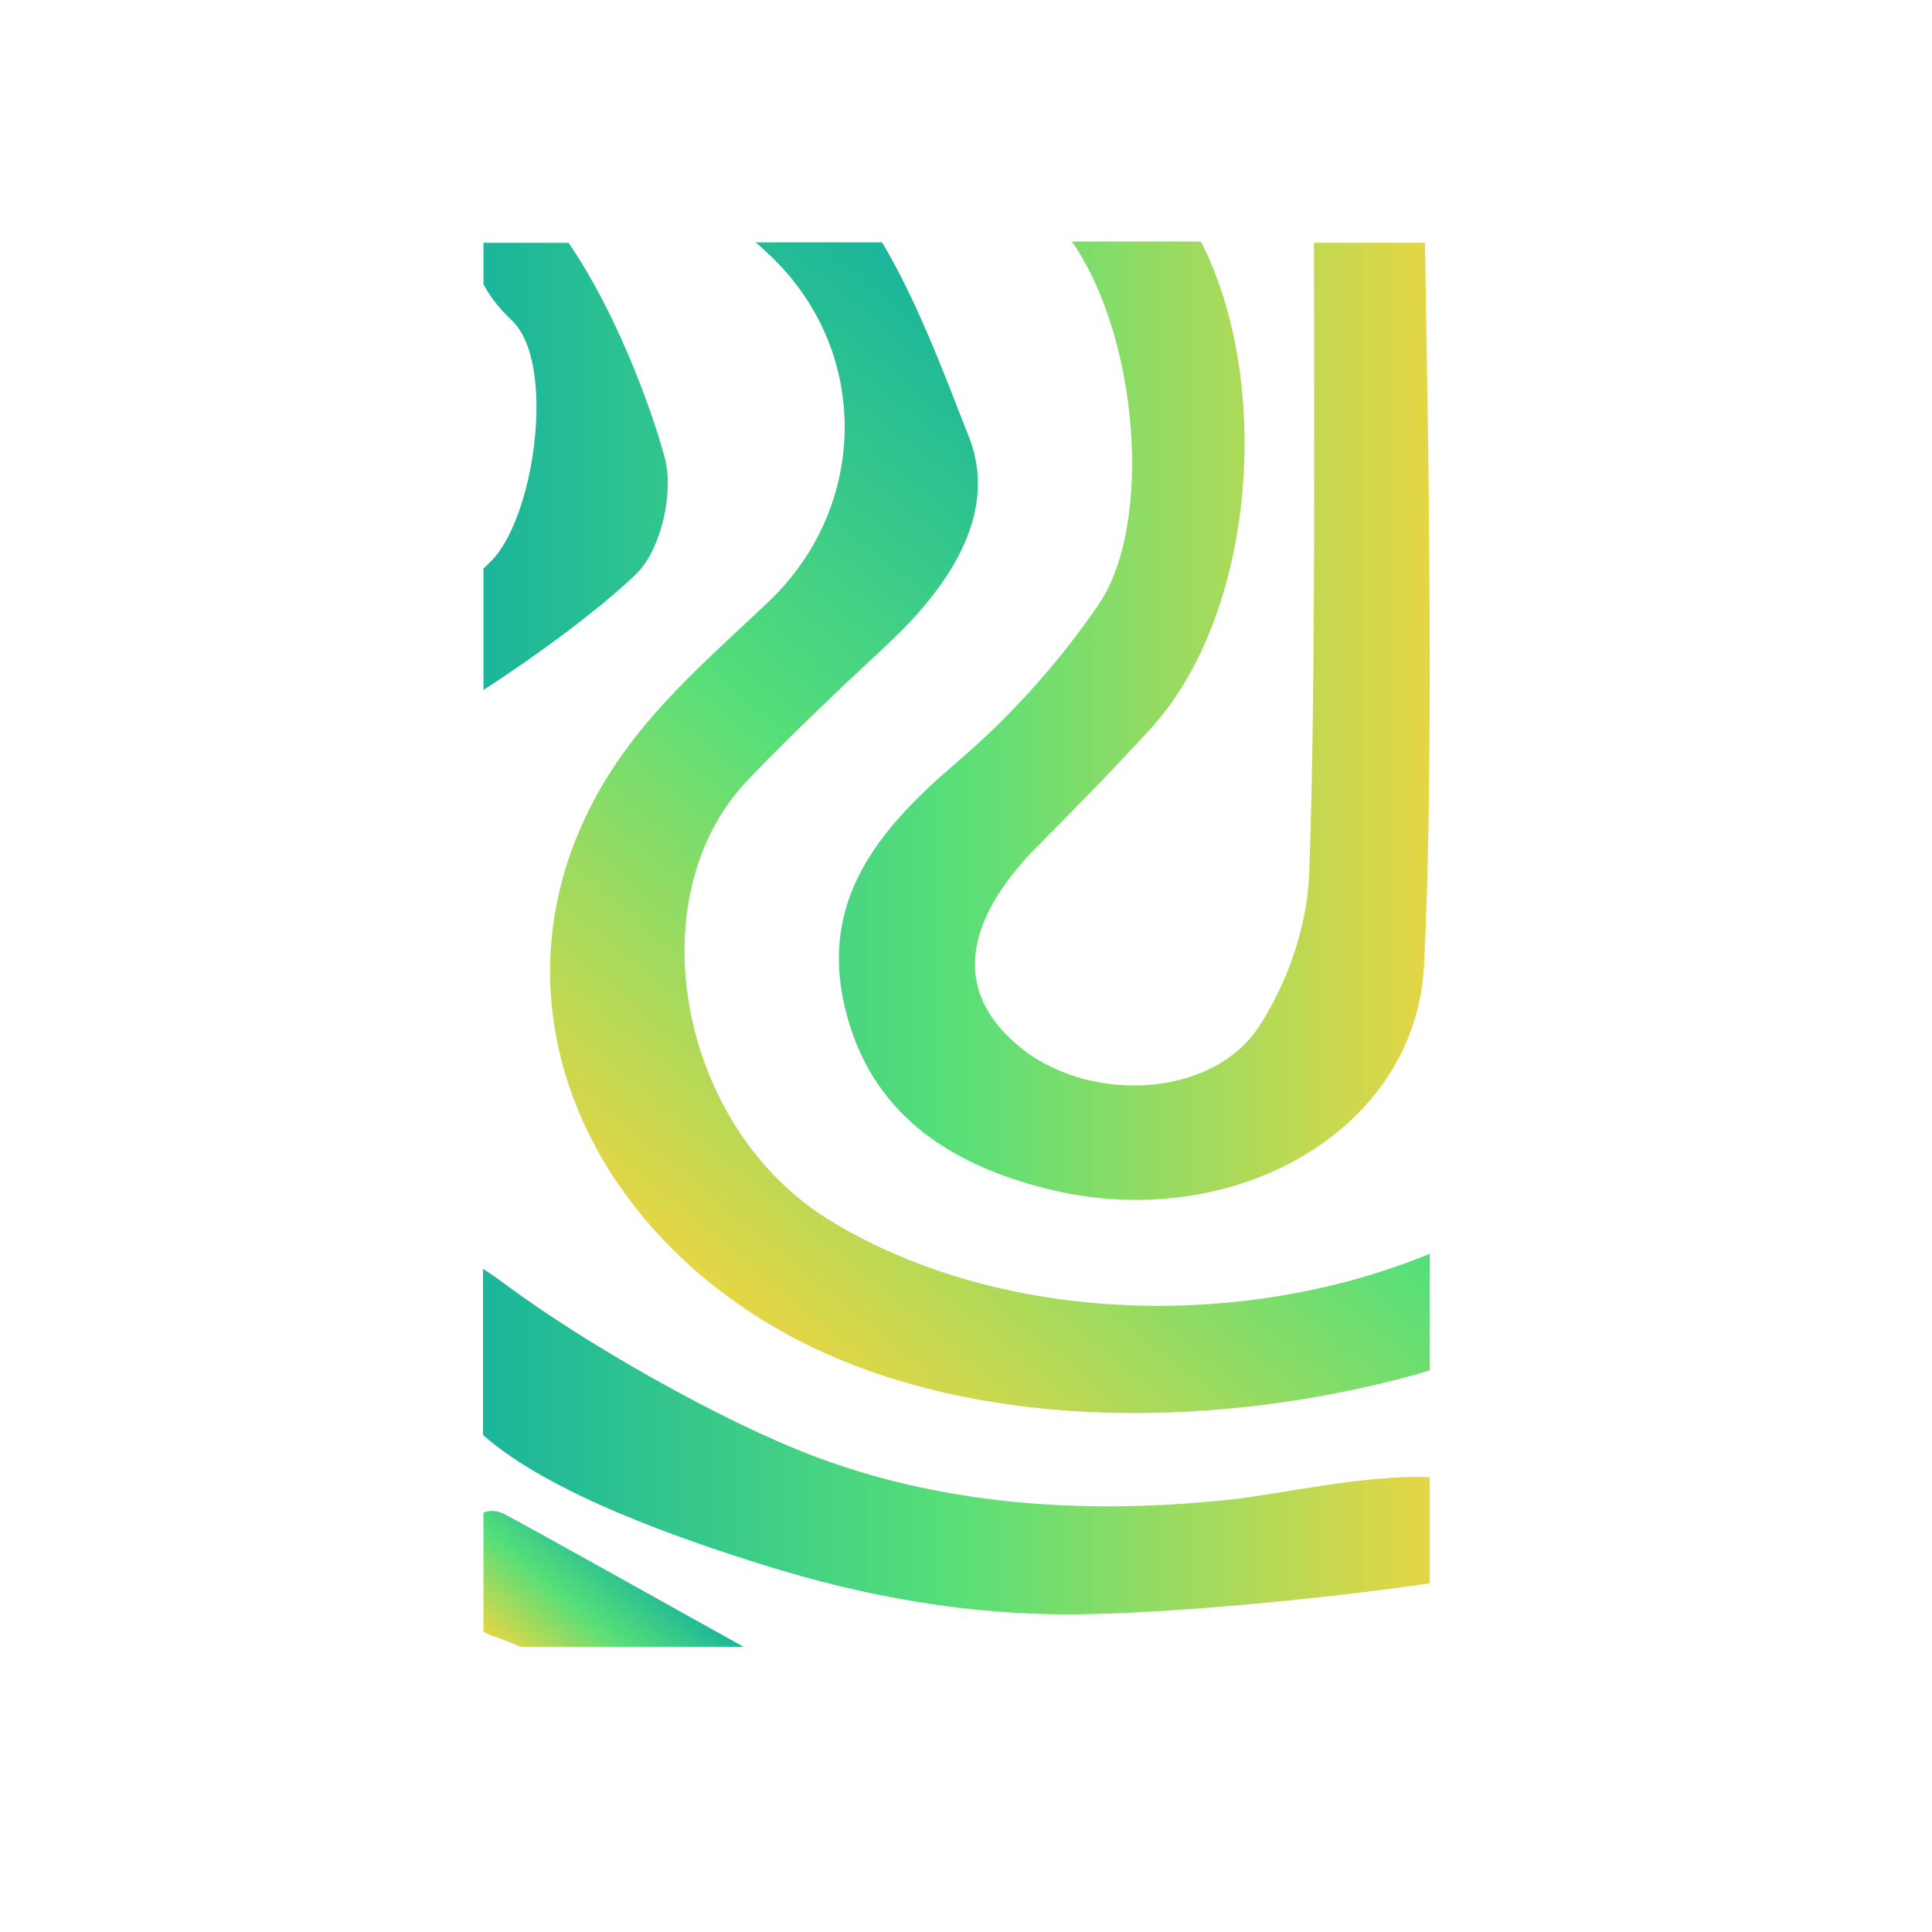
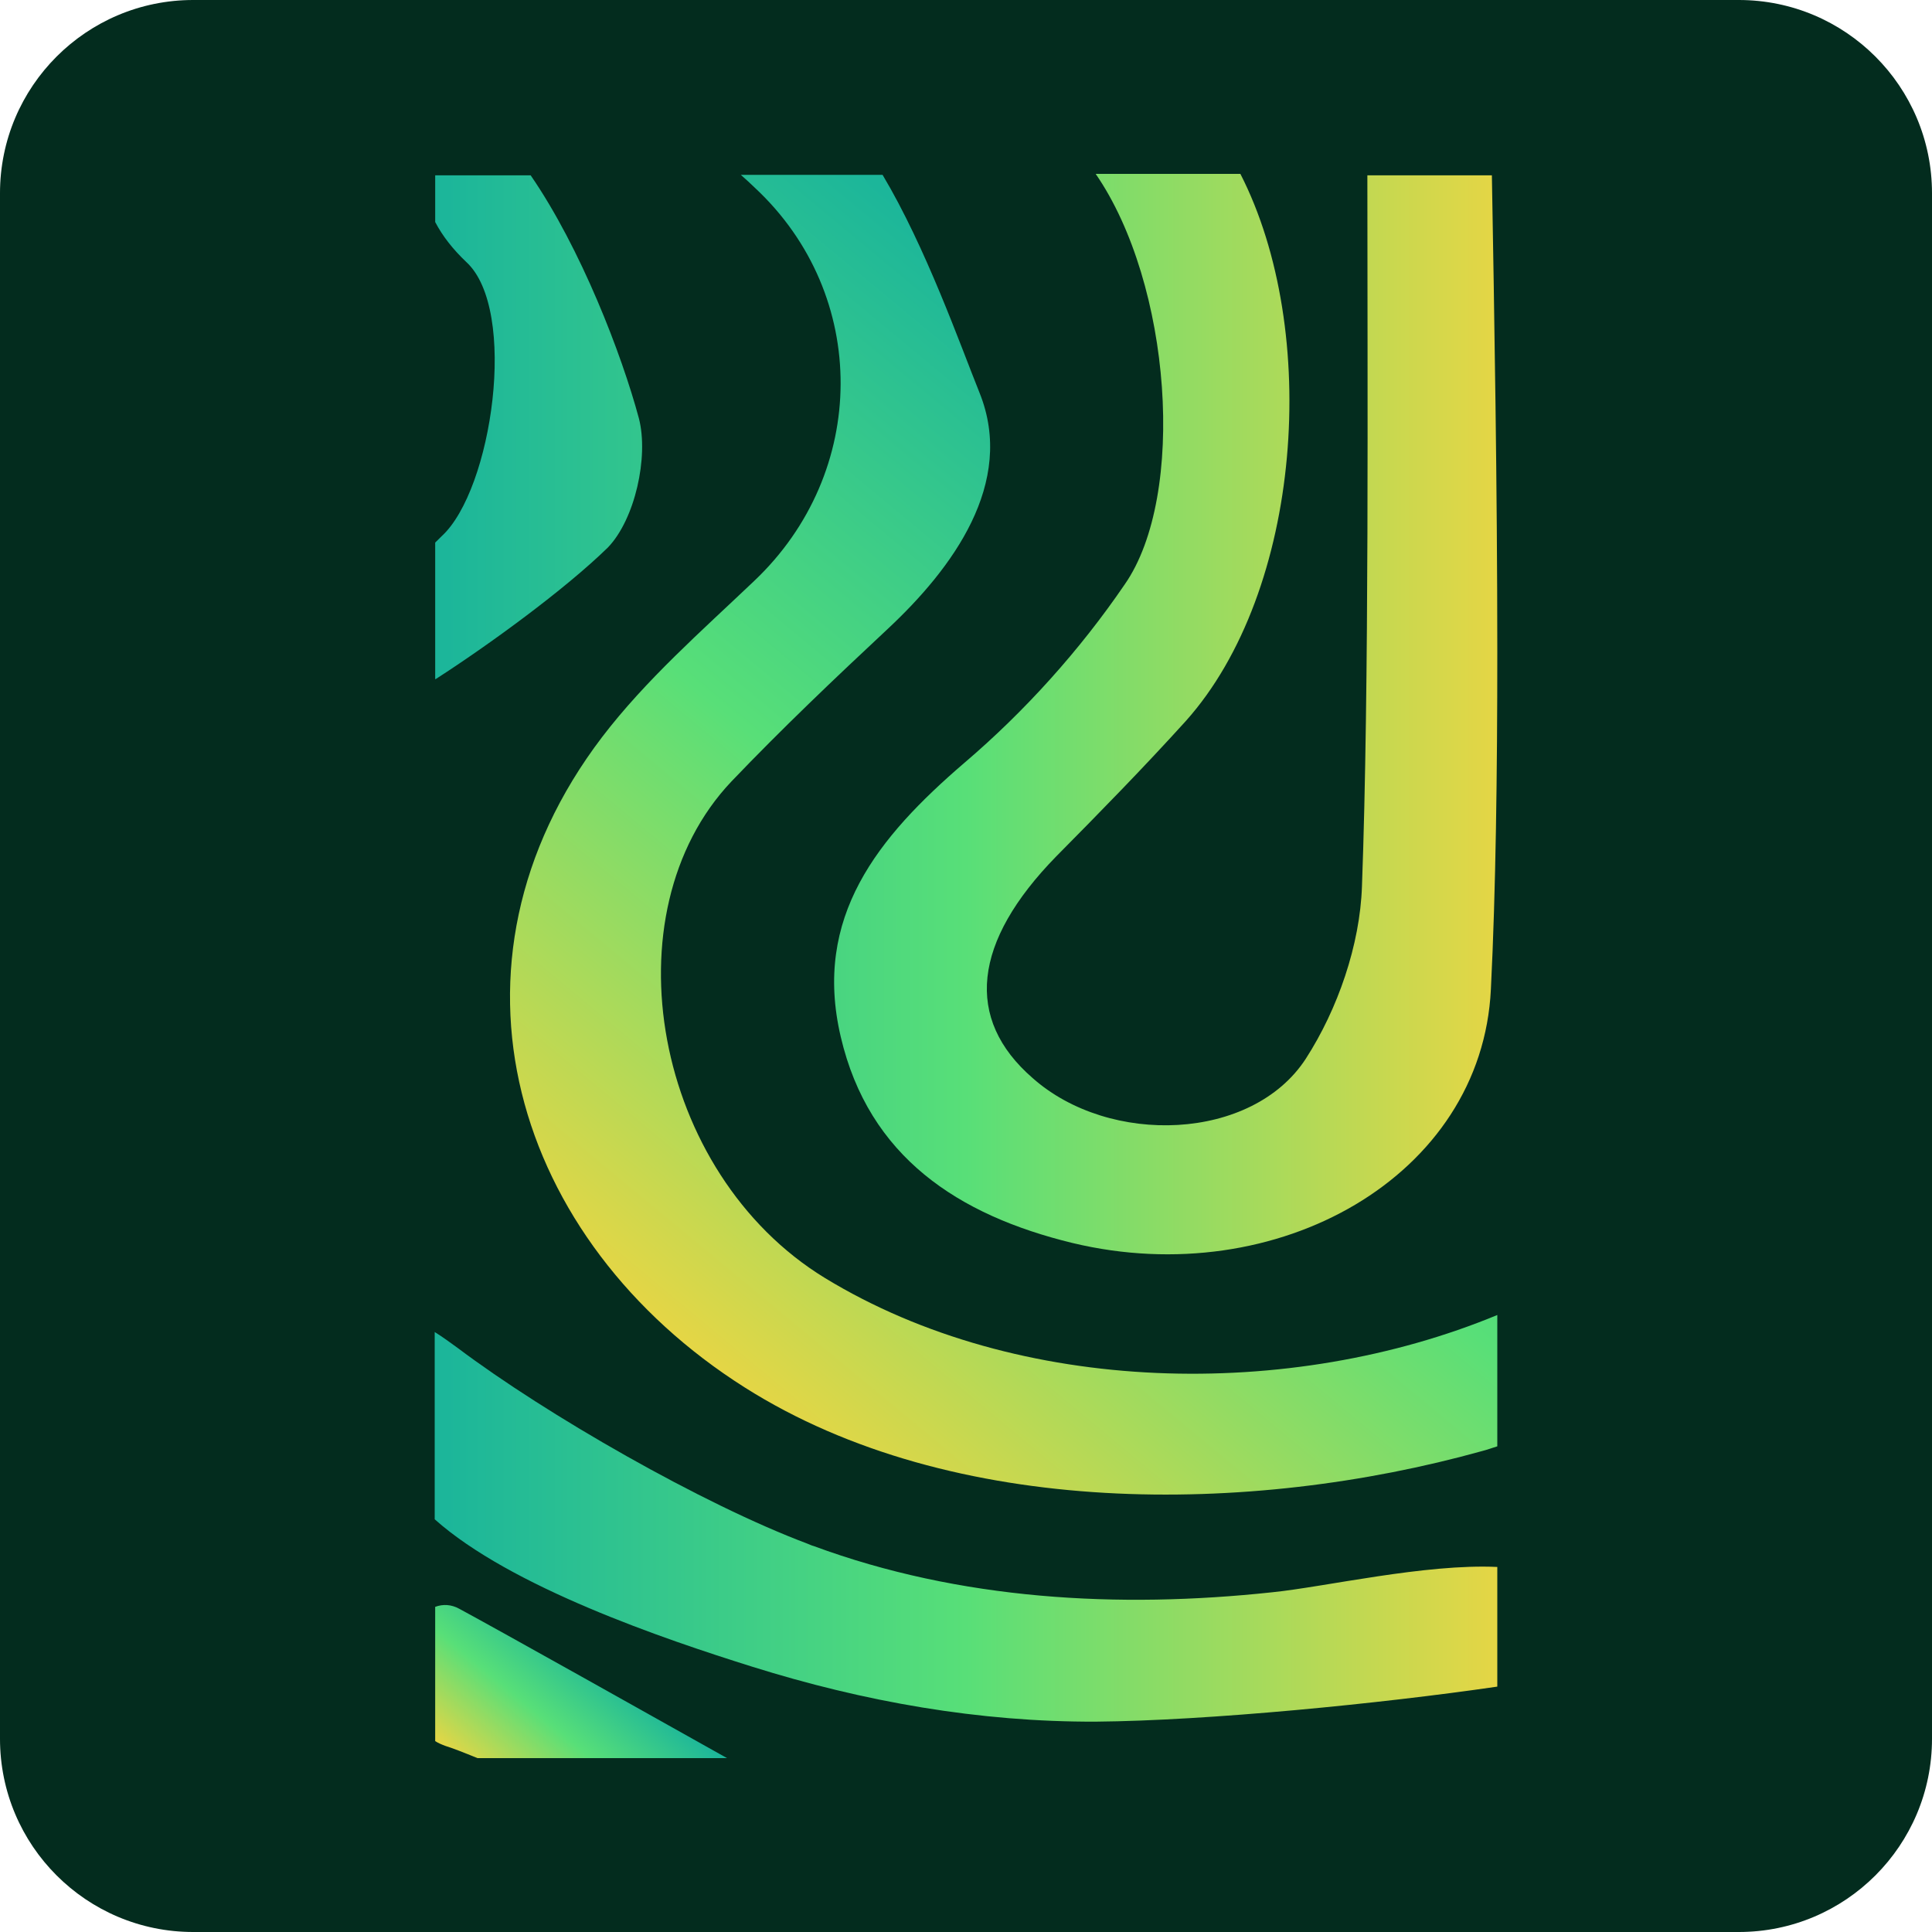
- <svg xmlns="http://www.w3.org/2000/svg" width="48" height="48" viewBox="0 0 48 48" fill="none">
-   <g transform="translate(12 6)">
-     <path d="M23.522 10.537C23.522 13.207 23.49 15.79 23.381 17.966C23.185 22.093 18.652 24.645 14.12 23.562C11.592 22.951 9.609 21.665 8.988 19.017C8.367 16.38 9.806 14.622 11.723 12.982C13.063 11.845 14.283 10.495 15.275 9.047C16.648 7.086 16.31 2.423 14.632 0H17.835C19.611 3.452 19.208 9.187 16.626 12.06C15.7 13.078 14.73 14.064 13.761 15.04C11.908 16.926 11.723 18.62 13.238 19.928C14.937 21.429 18.097 21.322 19.284 19.499C19.992 18.406 20.483 16.991 20.526 15.704C20.69 11.331 20.646 4.545 20.646 0.032H23.403C23.457 3.141 23.522 6.914 23.522 10.537ZM18.543 31.259C15.133 31.623 11.625 31.43 8.389 30.24C8.346 30.23 8.302 30.208 8.248 30.187C5.927 29.319 2.473 27.346 0.512 25.877C0.349 25.759 0.174 25.631 0 25.524V29.651C1.678 31.141 5.066 32.288 7.027 32.899C9.501 33.671 12.05 34.121 14.643 34.11C17.116 34.089 20.94 33.714 23.522 33.338V30.701C21.932 30.626 19.709 31.141 18.543 31.259ZM4.521 5.392C4.14 3.977 3.236 1.64 2.125 0.032H0.011V1.061C0.174 1.372 0.403 1.662 0.697 1.94C1.852 2.991 1.275 6.968 0.153 7.986C0.109 8.029 0.065 8.072 0.011 8.126V11.138C0.022 11.138 0.022 11.127 0.033 11.127C1.188 10.387 2.876 9.165 3.835 8.233C4.434 7.611 4.739 6.239 4.521 5.392Z" fill="url(#paint0_linear_471_207)" />
-     <path d="M23.523 25.149V28.043C23.414 28.075 23.305 28.118 23.174 28.15C18.064 29.565 11.473 29.651 6.864 26.746C1.743 23.519 -0.131 17.43 3.704 12.414C4.674 11.149 5.905 10.077 7.071 8.972C9.61 6.582 9.631 2.669 7.093 0.311C6.995 0.214 6.886 0.118 6.777 0.021H9.915C10.873 1.619 11.636 3.773 12.061 4.824C12.867 6.818 11.451 8.704 10.034 10.023C8.858 11.116 7.681 12.231 6.57 13.389C3.802 16.294 4.848 22.029 8.64 24.334C12.932 26.939 18.947 27.035 23.523 25.149Z" fill="url(#paint1_linear_471_207)" />
-     <path d="M6.472 34.914H0.948C0.632 34.786 0.381 34.689 0.24 34.646C0.152 34.614 0.076 34.582 0.011 34.539V31.581C0.185 31.516 0.37 31.527 0.545 31.623C1.405 32.084 4.935 34.057 6.472 34.914Z" fill="url(#paint2_linear_471_207)" />
-     <defs>
-       <linearGradient id="paint0_linear_471_207" x1="0.009" y1="17.07" x2="23.524" y2="17.07" gradientUnits="userSpaceOnUse">
-         <stop offset="0.011" stop-color="#1CB69A" />
-         <stop offset="0.5" stop-color="#58DF78" />
-         <stop offset="1" stop-color="#E5D645" />
-       </linearGradient>
-       <linearGradient id="paint1_linear_471_207" x1="20.002" y1="8.348" x2="5.58" y2="25.816" gradientUnits="userSpaceOnUse">
-         <stop offset="0.011" stop-color="#1CB69A" />
-         <stop offset="0.5" stop-color="#58DF78" />
-         <stop offset="1" stop-color="#E5D645" />
-       </linearGradient>
-       <linearGradient id="paint2_linear_471_207" x1="3.744" y1="32.657" x2="1.311" y2="35.604" gradientUnits="userSpaceOnUse">
-         <stop offset="0.011" stop-color="#1CB69A" />
-         <stop offset="0.5" stop-color="#58DF78" />
-         <stop offset="1" stop-color="#E5D645" />
-       </linearGradient>
-     </defs>
-   </g>
+ <svg xmlns="http://www.w3.org/2000/svg" width="200" height="200" viewBox="0 0 200 200" fill="none">
+   <rect width="200" height="200" rx="20" fill="#032C1E" />
+   <path d="M155 67.497C155 80.035 154.847 92.17 154.337 102.392C153.42 121.778 132.225 133.762 111.03 128.676C99.21 125.806 89.937 119.764 87.033 107.326C84.129 94.94 90.855 86.682 99.822 78.978C106.089 73.64 111.795 67.296 116.431 60.498C122.851 51.283 121.271 29.38 113.425 18H128.404C136.709 34.214 134.824 61.153 122.749 74.647C118.418 79.431 113.884 84.063 109.349 88.645C100.688 97.507 99.822 105.463 106.904 111.606C114.852 118.656 129.627 118.152 135.181 109.592C138.492 104.456 140.785 97.809 140.989 91.767C141.753 71.223 141.549 39.35 141.549 18.151H154.439C154.694 32.753 155 50.478 155 67.497ZM131.716 164.83C115.769 166.542 99.363 165.635 84.231 160.046C84.027 159.996 83.823 159.895 83.569 159.794C72.716 155.716 56.566 146.451 47.395 139.552C46.63 138.998 45.815 138.394 45 137.891V157.277C52.846 164.276 68.692 169.663 77.862 172.534C89.428 176.159 101.35 178.274 113.476 178.224C125.042 178.123 142.925 176.361 155 174.598V162.211C147.561 161.859 137.168 164.276 131.716 164.83ZM66.144 43.328C64.361 36.681 60.132 25.704 54.935 18.151H45.051V22.985C45.815 24.445 46.885 25.805 48.261 27.114C53.661 32.048 50.961 50.73 45.713 55.513C45.51 55.715 45.306 55.916 45.051 56.168V70.317C45.102 70.317 45.102 70.267 45.153 70.267C50.553 66.792 58.451 61.052 62.934 56.671C65.736 53.751 67.163 47.306 66.144 43.328Z" fill="url(#paint0_linear_1271_119)" />
+   <path d="M155 136.129V149.724C154.491 149.875 153.981 150.076 153.37 150.228C129.474 156.874 98.65 157.277 77.098 143.631C53.152 128.475 44.389 99.874 62.323 76.309C66.858 70.368 72.615 65.332 78.066 60.146C89.938 48.917 90.04 30.538 78.168 19.46C77.71 19.007 77.2 18.554 76.691 18.101H91.364C95.847 25.604 99.414 35.725 101.401 40.659C105.171 50.025 98.548 58.887 91.925 65.08C86.422 70.216 80.919 75.453 75.723 80.891C62.782 94.537 67.673 121.476 85.403 132.302C105.477 144.538 133.601 144.991 155 136.129Z" fill="url(#paint1_linear_1271_119)" />
+   <path d="M75.263 182H49.432C47.954 181.396 46.783 180.943 46.12 180.741C45.713 180.59 45.356 180.439 45.05 180.238V166.34C45.865 166.038 46.732 166.088 47.547 166.542C51.572 168.707 68.079 177.972 75.263 182Z" fill="url(#paint2_linear_1271_119)" />
+   <defs>
+     <linearGradient id="paint0_linear_1271_119" x1="45.044" y1="98.184" x2="155.007" y2="98.184" gradientUnits="userSpaceOnUse">
+       <stop offset="0.011" stop-color="#1CB69A" />
+       <stop offset="0.5" stop-color="#58DF78" />
+       <stop offset="1" stop-color="#E5D645" />
+     </linearGradient>
+     <linearGradient id="paint1_linear_1271_119" x1="138.538" y1="57.211" x2="70.737" y2="138.969" gradientUnits="userSpaceOnUse">
+       <stop offset="0.011" stop-color="#1CB69A" />
+       <stop offset="0.5" stop-color="#58DF78" />
+       <stop offset="1" stop-color="#E5D645" />
+     </linearGradient>
+     <linearGradient id="paint2_linear_1271_119" x1="62.508" y1="171.397" x2="51.069" y2="185.191" gradientUnits="userSpaceOnUse">
+       <stop offset="0.011" stop-color="#1CB69A" />
+       <stop offset="0.5" stop-color="#58DF78" />
+       <stop offset="1" stop-color="#E5D645" />
+     </linearGradient>
+   </defs>
</svg>
